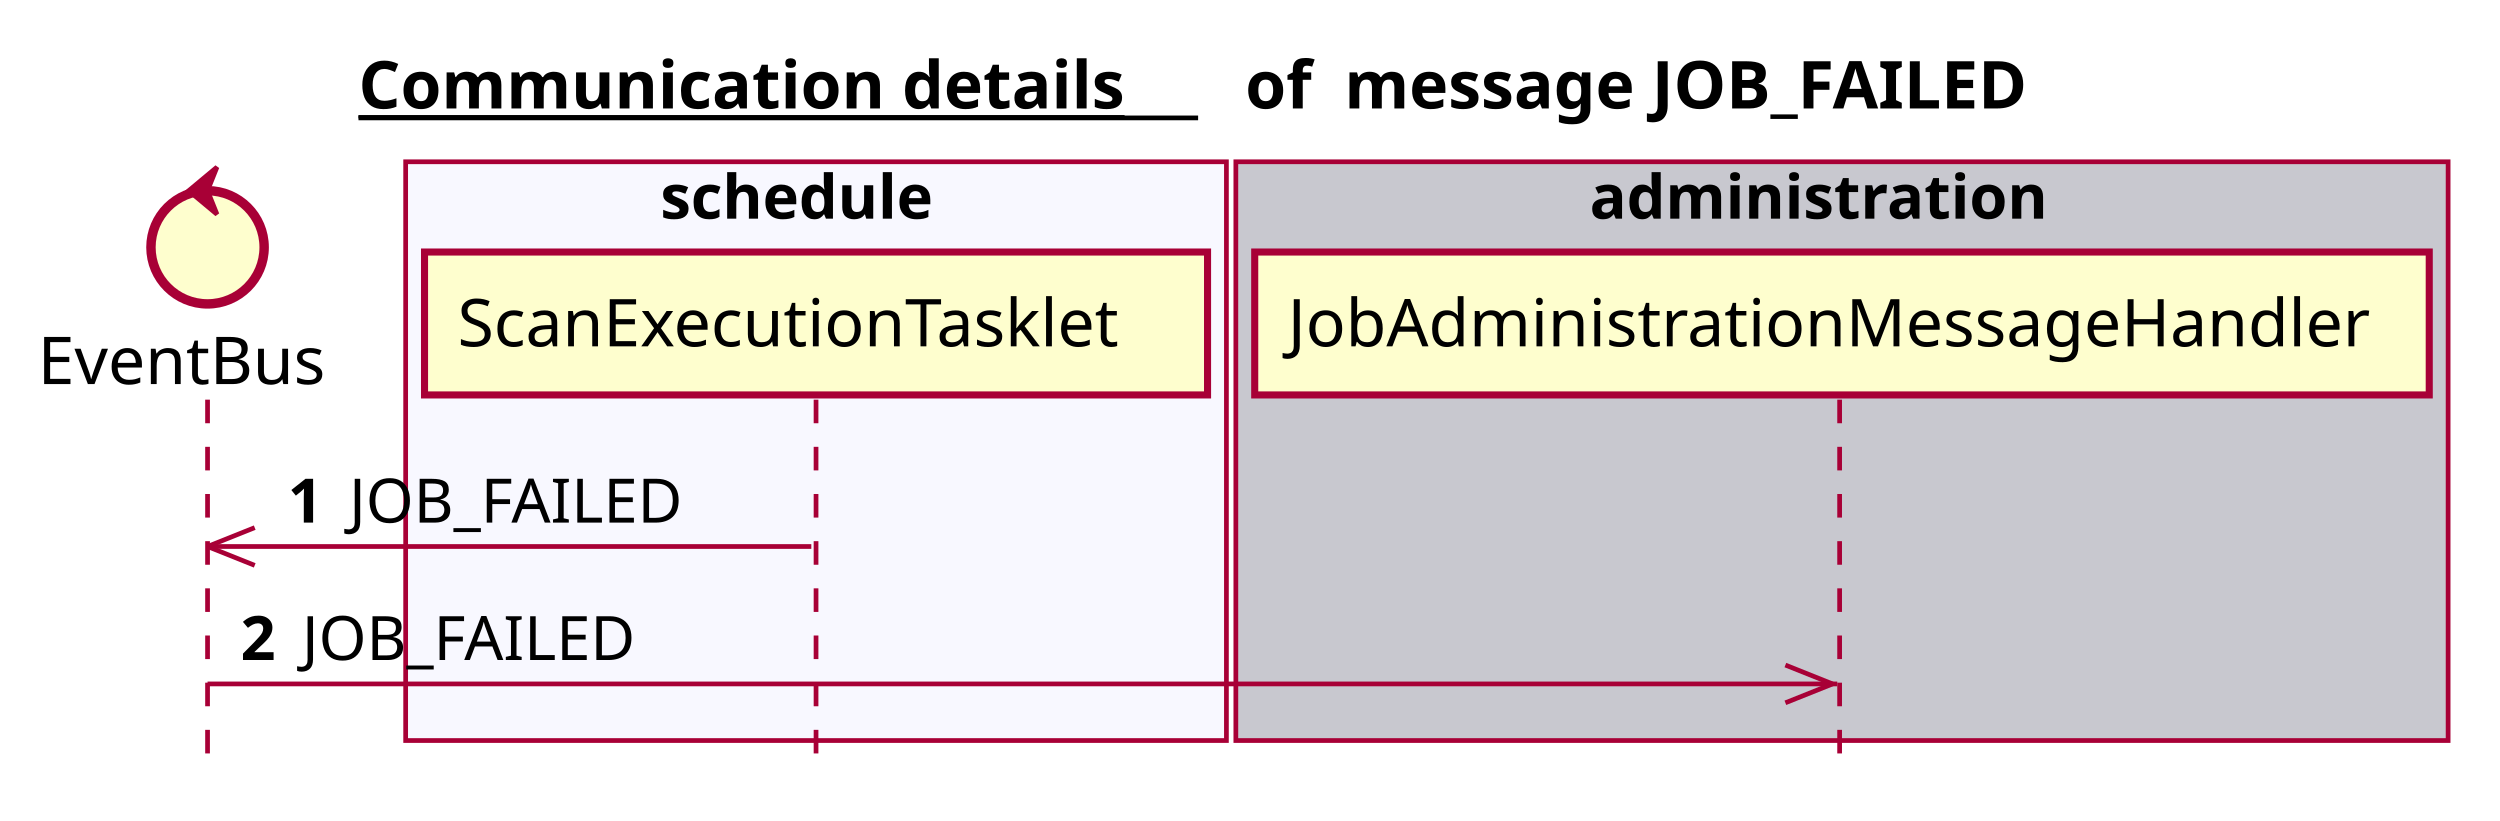
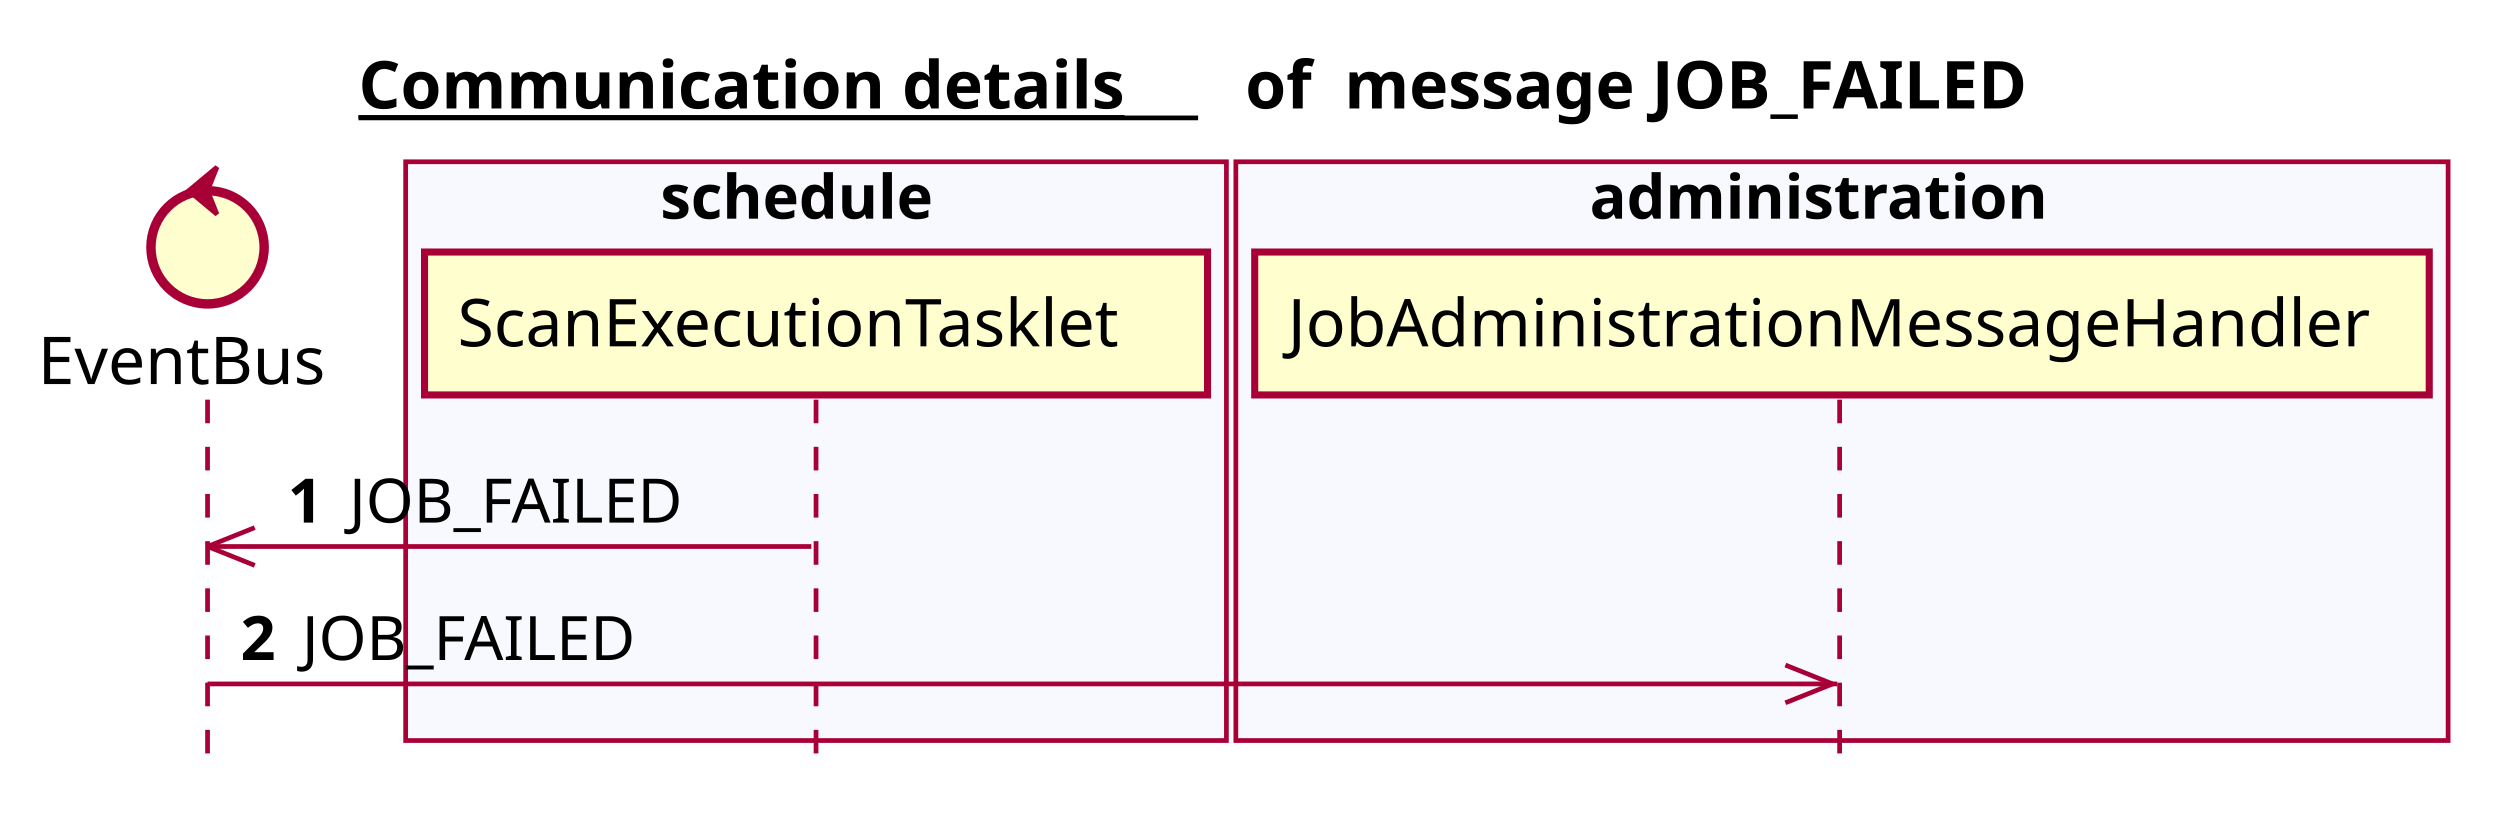
<svg xmlns="http://www.w3.org/2000/svg" contentScriptType="application/ecmascript" contentStyleType="text/css" height="174px" preserveAspectRatio="none" style="width:530px;height:174px;" version="1.1" viewBox="0 0 530 174" width="530px" zoomAndPan="magnify">
  <defs />
  <g>
    <text fill="#000000" font-family="sans-serif" font-size="14" font-weight="bold" lengthAdjust="spacingAndGlyphs" text-decoration="underline" textLength="178" x="76" y="22.995">Communication details</text>
    <line style="stroke: #000000; stroke-width: 1.0;" x1="76" x2="254" y1="24.995" y2="24.995" />
    <text fill="#000000" font-family="sans-serif" font-size="14" font-weight="bold" lengthAdjust="spacingAndGlyphs" textLength="16" x="264" y="22.995">of</text>
    <text fill="#000000" font-family="sans-serif" font-size="14" font-weight="bold" lengthAdjust="spacingAndGlyphs" textLength="162" x="285" y="22.995">message JOB_FAILED</text>
    <rect fill="#F8F8FF" height="122.695" style="stroke: #A80036; stroke-width: 1.0;" width="174" x="86" y="34.297" />
    <text fill="#000000" font-family="sans-serif" font-size="13" font-weight="bold" lengthAdjust="spacingAndGlyphs" textLength="66" x="140" y="46.364">schedule</text>
-     <rect fill="#C8C8CF" height="122.695" style="stroke: #A80036; stroke-width: 1.0;" width="257" x="262" y="34.297" />
+     <rect fill="#F8F8FF" height="122.695" style="stroke: #A80036; stroke-width: 1.0;" width="257" x="262" y="34.297" />
    <text fill="#000000" font-family="sans-serif" font-size="13" font-weight="bold" lengthAdjust="spacingAndGlyphs" textLength="107" x="337" y="46.364">administration</text>
    <line style="stroke: #A80036; stroke-width: 1.0; stroke-dasharray: 5.0,5.0;" x1="44" x2="44" y1="84.727" y2="162.992" />
    <line style="stroke: #A80036; stroke-width: 1.0; stroke-dasharray: 5.0,5.0;" x1="173" x2="173" y1="84.727" y2="162.992" />
    <line style="stroke: #A80036; stroke-width: 1.0; stroke-dasharray: 5.0,5.0;" x1="390" x2="390" y1="84.727" y2="162.992" />
    <text fill="#000000" font-family="sans-serif" font-size="14" lengthAdjust="spacingAndGlyphs" textLength="66" x="8" y="81.425">EventBus</text>
    <ellipse cx="44" cy="52.43" fill="#FEFECE" rx="12" ry="12" style="stroke: #A80036; stroke-width: 2.0;" />
    <polygon fill="#A80036" points="40,40.43,46,35.43,44,40.43,46,45.43,40,40.43" style="stroke: #A80036; stroke-width: 1.0;" />
    <rect fill="#FEFECE" height="30.297" style="stroke: #A80036; stroke-width: 1.5;" width="166" x="90" y="53.43" />
    <text fill="#000000" font-family="sans-serif" font-size="14" lengthAdjust="spacingAndGlyphs" textLength="152" x="97" y="73.425">ScanExecutionTasklet</text>
    <rect fill="#FEFECE" height="30.297" style="stroke: #A80036; stroke-width: 1.5;" width="249" x="266" y="53.43" />
    <text fill="#000000" font-family="sans-serif" font-size="14" lengthAdjust="spacingAndGlyphs" textLength="235" x="273" y="73.425">JobAdministrationMessageHandler</text>
    <line style="stroke: #A80036; stroke-width: 1.0;" x1="44" x2="54" y1="115.859" y2="111.859" />
    <line style="stroke: #A80036; stroke-width: 1.0;" x1="44" x2="54" y1="115.859" y2="119.859" />
    <line style="stroke: #A80036; stroke-width: 1.0;" x1="44" x2="172" y1="115.859" y2="115.859" />
    <text fill="#000000" font-family="sans-serif" font-size="13" font-weight="bold" lengthAdjust="spacingAndGlyphs" textLength="9" x="61" y="110.793">1</text>
    <text fill="#000000" font-family="sans-serif" font-size="13" lengthAdjust="spacingAndGlyphs" textLength="73" x="74" y="110.793">JOB_FAILED</text>
    <line style="stroke: #A80036; stroke-width: 1.0;" x1="388.5" x2="378.5" y1="144.992" y2="140.992" />
    <line style="stroke: #A80036; stroke-width: 1.0;" x1="388.5" x2="378.5" y1="144.992" y2="148.992" />
    <line style="stroke: #A80036; stroke-width: 1.0;" x1="44" x2="389.5" y1="144.992" y2="144.992" />
    <text fill="#000000" font-family="sans-serif" font-size="13" font-weight="bold" lengthAdjust="spacingAndGlyphs" textLength="9" x="51" y="139.926">2</text>
    <text fill="#000000" font-family="sans-serif" font-size="13" lengthAdjust="spacingAndGlyphs" textLength="73" x="64" y="139.926">JOB_FAILED</text>
  </g>
</svg>
